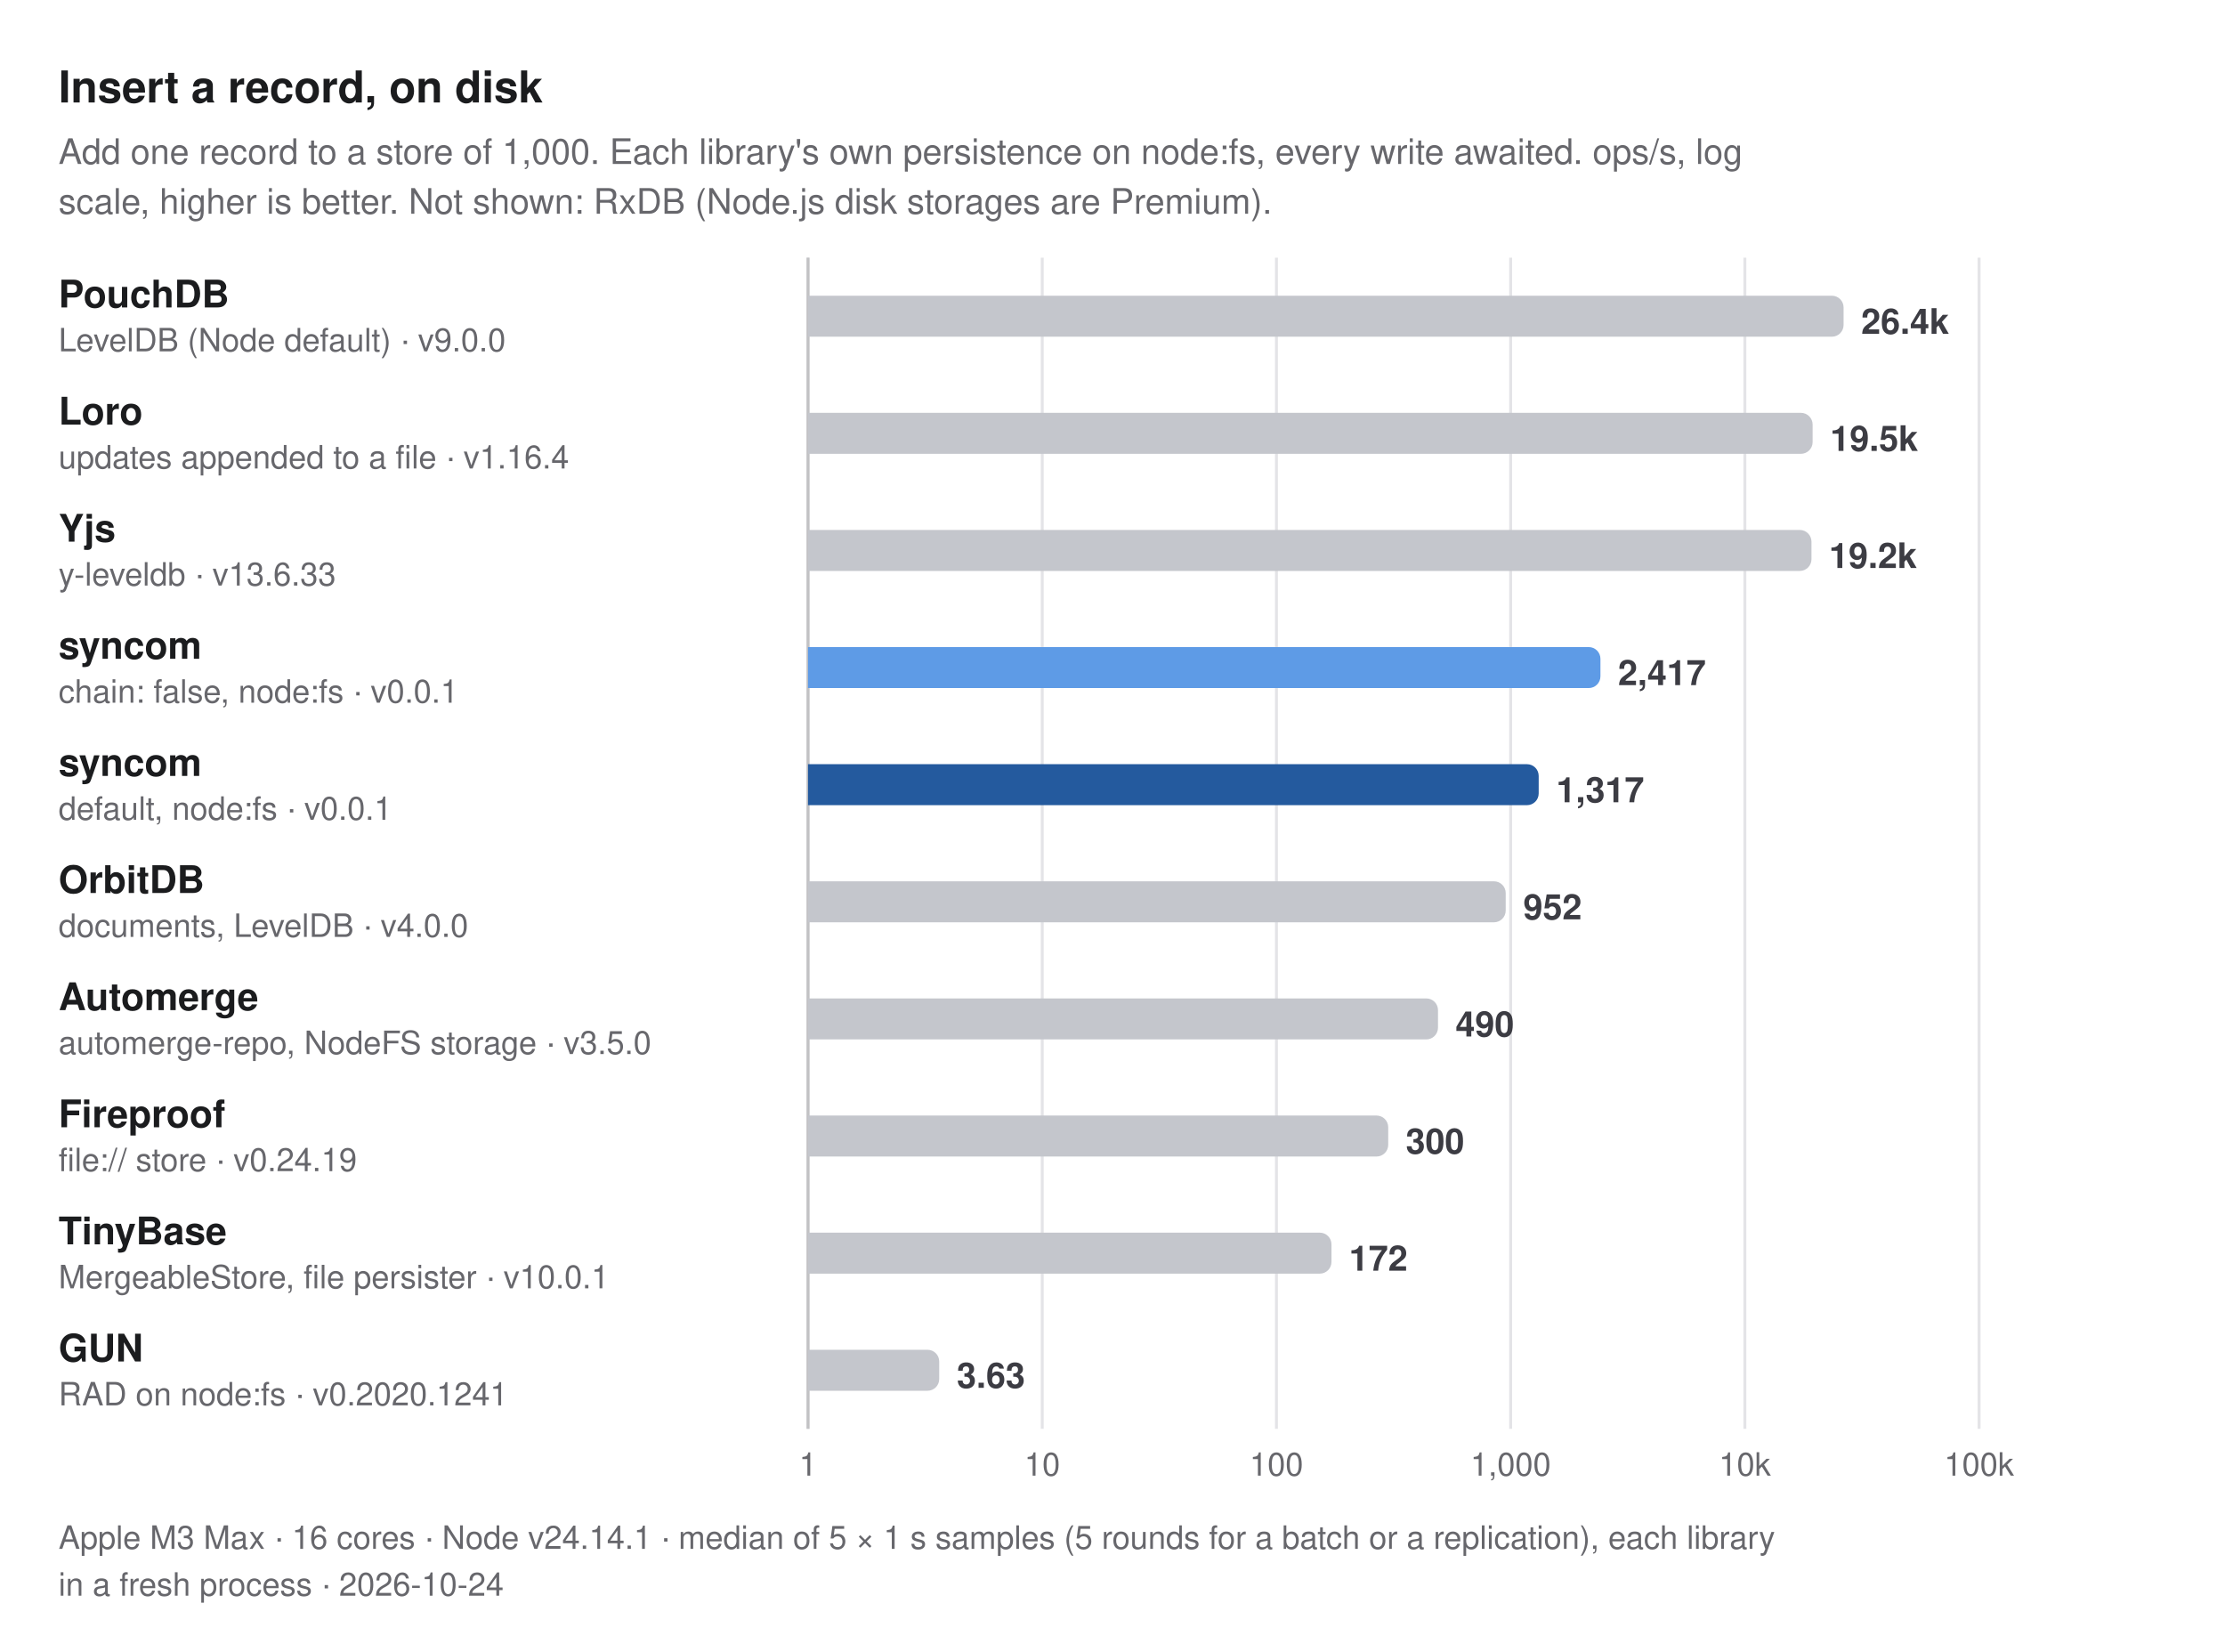
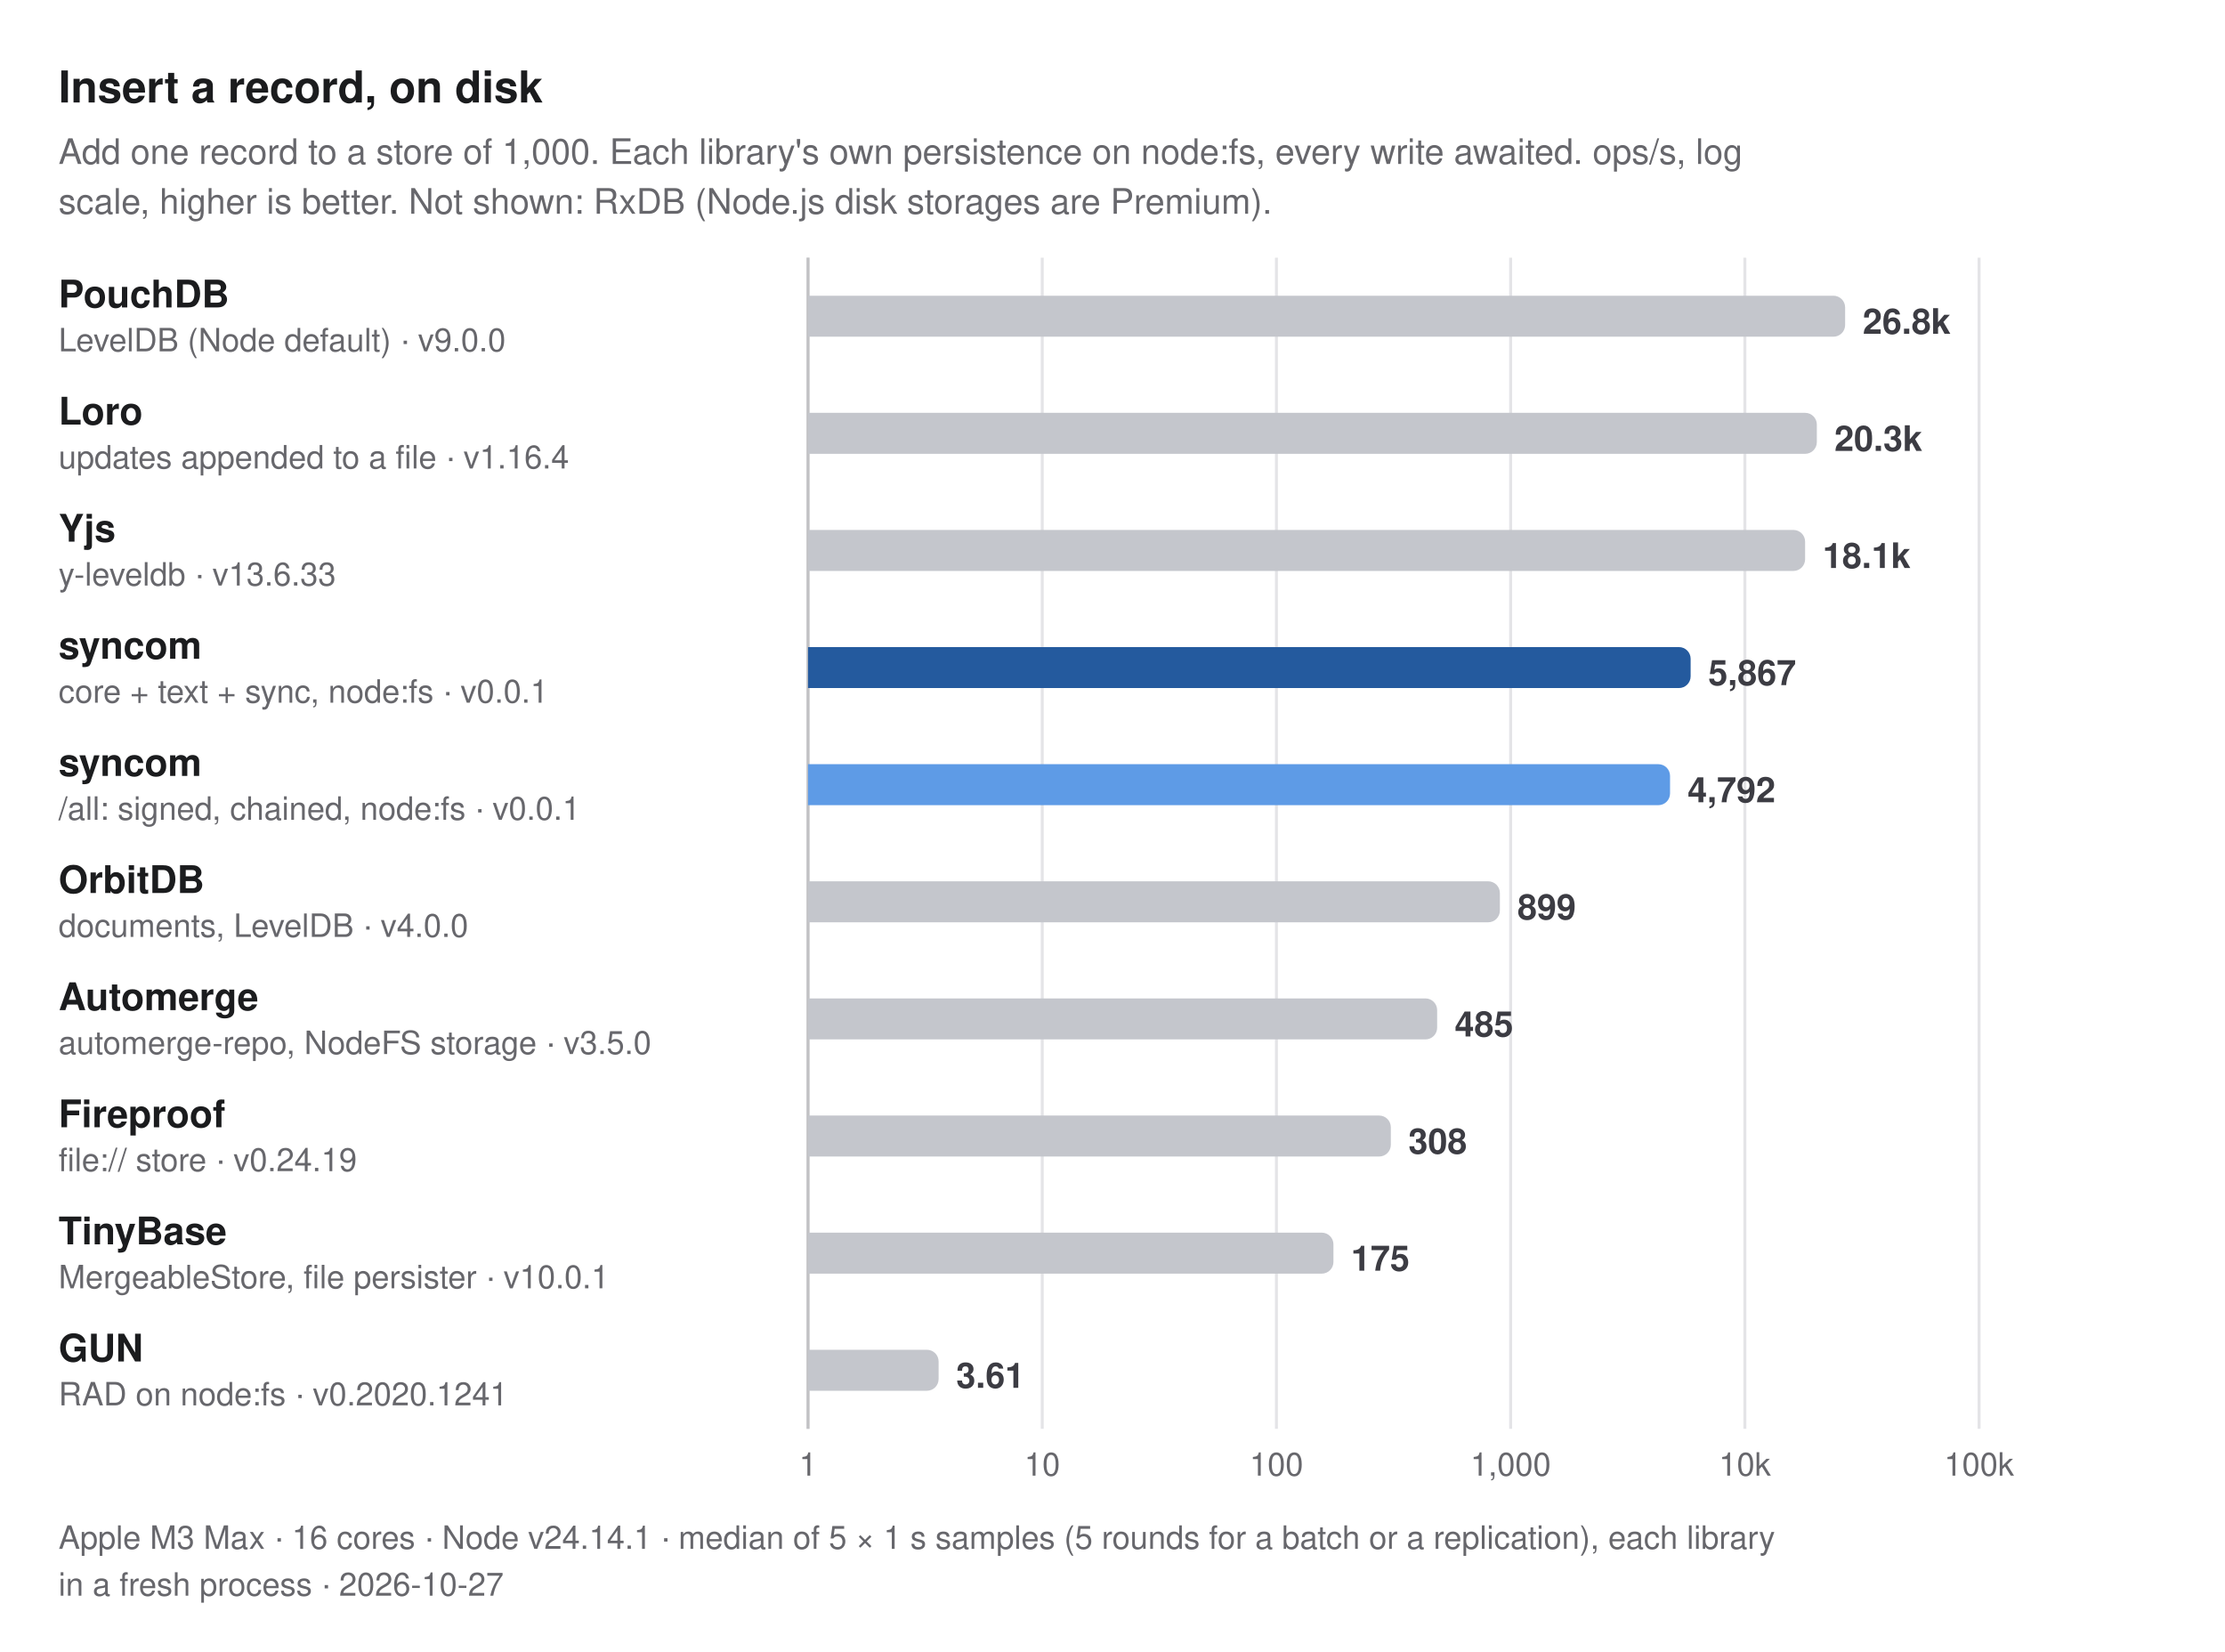
<svg xmlns="http://www.w3.org/2000/svg" width="760" height="564" viewBox="0 0 760 564" role="img" aria-label="Insert a record, on disk. Add one record to a store of 1,000. Each library's own persistence on node:fs, every write awaited. ops/s, log scale, higher is better. Not shown: RxDB (Node.js disk storages are Premium).">
  <style>
  text { font-family: -apple-system, BlinkMacSystemFont, "Segoe UI", Helvetica, Arial, sans-serif; }
  .title { font-size: 15px; font-weight: 700; fill: #1b1c1e; }
  .subtitle, .caption { font-size: 12px; fill: #67676c; }
  .caption { font-size: 11px; }
  .group { font-size: 11px; font-weight: 600; letter-spacing: 0.06em; fill: #67676c; }
  .label { font-size: 13px; font-weight: 600; fill: #1b1c1e; }
  .label.primary, .label.secondary { font-weight: 700; }
  .sublabel { font-size: 11px; fill: #67676c; }
  .value { font-size: 12px; font-weight: 600; fill: #3c3c43; font-variant-numeric: tabular-nums; }
  .value.small { font-size: 10px; }
  .legend { font-size: 11px; fill: #3c3c43; }
  .tick { font-size: 11px; fill: #67676c; font-variant-numeric: tabular-nums; }
  .grid { stroke: #e4e4e7; stroke-width: 1; }
  .axis { stroke: #c2c2c4; stroke-width: 1; }
  .ref { stroke: #67676c; stroke-width: 1; stroke-dasharray: 3 3; }
  .bar { fill: #c4c6cc; }
  .bar.primary { fill: #245a9e; }
  .bar.secondary { fill: #5e9be6; }
  @media (prefers-color-scheme: dark) {
    .title, .label { fill: #dfdfd6; }
    .subtitle, .caption, .group, .sublabel, .tick { fill: #98989f; }
    .value, .legend { fill: #c2c2c4; }
    .grid { stroke: #2e2e32; }
    .axis { stroke: #48484c; }
    .ref { stroke: #98989f; }
    .bar { fill: #46474e; }
    .bar.primary { fill: #8dbcf2; }
    .bar.secondary { fill: #3d7bd0; }
  }
</style>
  <text class="title" x="20" y="35">Insert a record, on disk</text>
  <text class="subtitle" x="20" y="56">Add one record to a store of 1,000. Each library's own persistence on node:fs, every write awaited. ops/s, log</text>
  <text class="subtitle" x="20" y="73">scale, higher is better. Not shown: RxDB (Node.js disk storages are Premium).</text>
  <line class="grid" x1="276" y1="88" x2="276" y2="488" />
  <text class="tick" x="276" y="504" text-anchor="middle">1</text>
  <line class="grid" x1="356" y1="88" x2="356" y2="488" />
  <text class="tick" x="356" y="504" text-anchor="middle">10</text>
  <line class="grid" x1="436" y1="88" x2="436" y2="488" />
  <text class="tick" x="436" y="504" text-anchor="middle">100</text>
  <line class="grid" x1="516" y1="88" x2="516" y2="488" />
  <text class="tick" x="516" y="504" text-anchor="middle">1,000</text>
  <line class="grid" x1="596" y1="88" x2="596" y2="488" />
  <text class="tick" x="596" y="504" text-anchor="middle">10k</text>
  <line class="grid" x1="676" y1="88" x2="676" y2="488" />
  <text class="tick" x="676" y="504" text-anchor="middle">100k</text>
  <line class="axis" x1="276" y1="88" x2="276" y2="488" />
  <g>
    <text class="label" x="20" y="105">PouchDB</text>
    <text class="sublabel" x="20" y="120">LevelDB (Node default) · v9.0.0</text>
-     <path class="bar" d="M276,101H625.718A4,4 0 0 1 629.718,105V111A4,4 0 0 1 625.718,115H276Z" />
-     <text class="value" x="635.718" y="114">26.4k</text>
+     <path class="bar" d="M276,101H626.248A4,4 0 0 1 630.248,105V111A4,4 0 0 1 626.248,115H276Z" />
+     <text class="value" x="636.248" y="114">26.8k</text>
  </g>
  <g>
    <text class="label" x="20" y="145">Loro</text>
    <text class="sublabel" x="20" y="160">updates appended to a file · v1.16.4</text>
-     <path class="bar" d="M276,141H615.14A4,4 0 0 1 619.14,145V151A4,4 0 0 1 615.14,155H276Z" />
-     <text class="value" x="625.14" y="154">19.5k</text>
+     <path class="bar" d="M276,141H616.583A4,4 0 0 1 620.583,145V151A4,4 0 0 1 616.583,155H276Z" />
+     <text class="value" x="626.583" y="154">20.3k</text>
  </g>
  <g>
    <text class="label" x="20" y="185">Yjs</text>
    <text class="sublabel" x="20" y="200">y-leveldb · v13.6.33</text>
-     <path class="bar" d="M276,181H614.749A4,4 0 0 1 618.749,185V191A4,4 0 0 1 614.749,195H276Z" />
-     <text class="value" x="624.749" y="194">19.2k</text>
+     <path class="bar" d="M276,181H612.577A4,4 0 0 1 616.577,185V191A4,4 0 0 1 612.577,195H276Z" />
+     <text class="value" x="622.577" y="194">18.1k</text>
  </g>
  <g>
-     <text class="label secondary" x="20" y="225">syncom</text>
-     <text class="sublabel" x="20" y="240">chain: false, node:fs · v0.0.1</text>
-     <path class="bar secondary" d="M276,221H542.667A4,4 0 0 1 546.667,225V231A4,4 0 0 1 542.667,235H276Z" />
-     <text class="value" x="552.667" y="234">2,417</text>
+     <text class="label primary" x="20" y="225">syncom</text>
+     <text class="sublabel" x="20" y="240">core + text + sync, node:fs · v0.0.1</text>
+     <path class="bar primary" d="M276,221H573.475A4,4 0 0 1 577.475,225V231A4,4 0 0 1 573.475,235H276Z" />
+     <text class="value" x="583.475" y="234">5,867</text>
  </g>
  <g>
-     <text class="label primary" x="20" y="265">syncom</text>
-     <text class="sublabel" x="20" y="280">default, node:fs · v0.0.1</text>
-     <path class="bar primary" d="M276,261H521.576A4,4 0 0 1 525.576,265V271A4,4 0 0 1 521.576,275H276Z" />
-     <text class="value" x="531.576" y="274">1,317</text>
+     <text class="label secondary" x="20" y="265">syncom</text>
+     <text class="sublabel" x="20" y="280">/all: signed, chained, node:fs · v0.0.1</text>
+     <path class="bar secondary" d="M276,261H566.443A4,4 0 0 1 570.443,265V271A4,4 0 0 1 566.443,275H276Z" />
+     <text class="value" x="576.443" y="274">4,792</text>
  </g>
  <g>
    <text class="label" x="20" y="305">OrbitDB</text>
    <text class="sublabel" x="20" y="320">documents, LevelDB · v4.0.0</text>
-     <path class="bar" d="M276,301H510.305A4,4 0 0 1 514.305,305V311A4,4 0 0 1 510.305,315H276Z" />
-     <text class="value" x="520.305" y="314">952</text>
+     <path class="bar" d="M276,301H508.317A4,4 0 0 1 512.317,305V311A4,4 0 0 1 508.317,315H276Z" />
+     <text class="value" x="518.317" y="314">899</text>
  </g>
  <g>
    <text class="label" x="20" y="345">Automerge</text>
    <text class="sublabel" x="20" y="360">automerge-repo, NodeFS storage · v3.5.0</text>
-     <path class="bar" d="M276,341H487.181A4,4 0 0 1 491.181,345V351A4,4 0 0 1 487.181,355H276Z" />
-     <text class="value" x="497.181" y="354">490</text>
+     <path class="bar" d="M276,341H486.891A4,4 0 0 1 490.891,345V351A4,4 0 0 1 486.891,355H276Z" />
+     <text class="value" x="496.891" y="354">485</text>
  </g>
  <g>
    <text class="label" x="20" y="385">Fireproof</text>
    <text class="sublabel" x="20" y="400">file:// store · v0.24.19</text>
-     <path class="bar" d="M276,381H470.18A4,4 0 0 1 474.18,385V391A4,4 0 0 1 470.18,395H276Z" />
-     <text class="value" x="480.18" y="394">300</text>
+     <path class="bar" d="M276,381H471.069A4,4 0 0 1 475.069,385V391A4,4 0 0 1 471.069,395H276Z" />
+     <text class="value" x="481.069" y="394">308</text>
  </g>
  <g>
    <text class="label" x="20" y="425">TinyBase</text>
    <text class="sublabel" x="20" y="440">MergeableStore, file persister · v10.0.1</text>
-     <path class="bar" d="M276,421H450.797A4,4 0 0 1 454.797,425V431A4,4 0 0 1 450.797,435H276Z" />
-     <text class="value" x="460.797" y="434">172</text>
+     <path class="bar" d="M276,421H451.468A4,4 0 0 1 455.468,425V431A4,4 0 0 1 451.468,435H276Z" />
+     <text class="value" x="461.468" y="434">175</text>
  </g>
  <g>
    <text class="label" x="20" y="465">GUN</text>
    <text class="sublabel" x="20" y="480">RAD on node:fs · v0.2020.1241</text>
-     <path class="bar" d="M276,461H316.811A4,4 0 0 1 320.811,465V471A4,4 0 0 1 316.811,475H276Z" />
-     <text class="value" x="326.811" y="474">3.63</text>
+     <path class="bar" d="M276,461H316.605A4,4 0 0 1 320.605,465V471A4,4 0 0 1 316.605,475H276Z" />
+     <text class="value" x="326.605" y="474">3.61</text>
  </g>
  <text class="caption" x="20" y="529">Apple M3 Max · 16 cores · Node v24.14.1 · median of 5 × 1 s samples (5 rounds for a batch or a replication), each library</text>
-   <text class="caption" x="20" y="545">in a fresh process · 2026-10-24</text>
+   <text class="caption" x="20" y="545">in a fresh process · 2026-10-27</text>
</svg>
